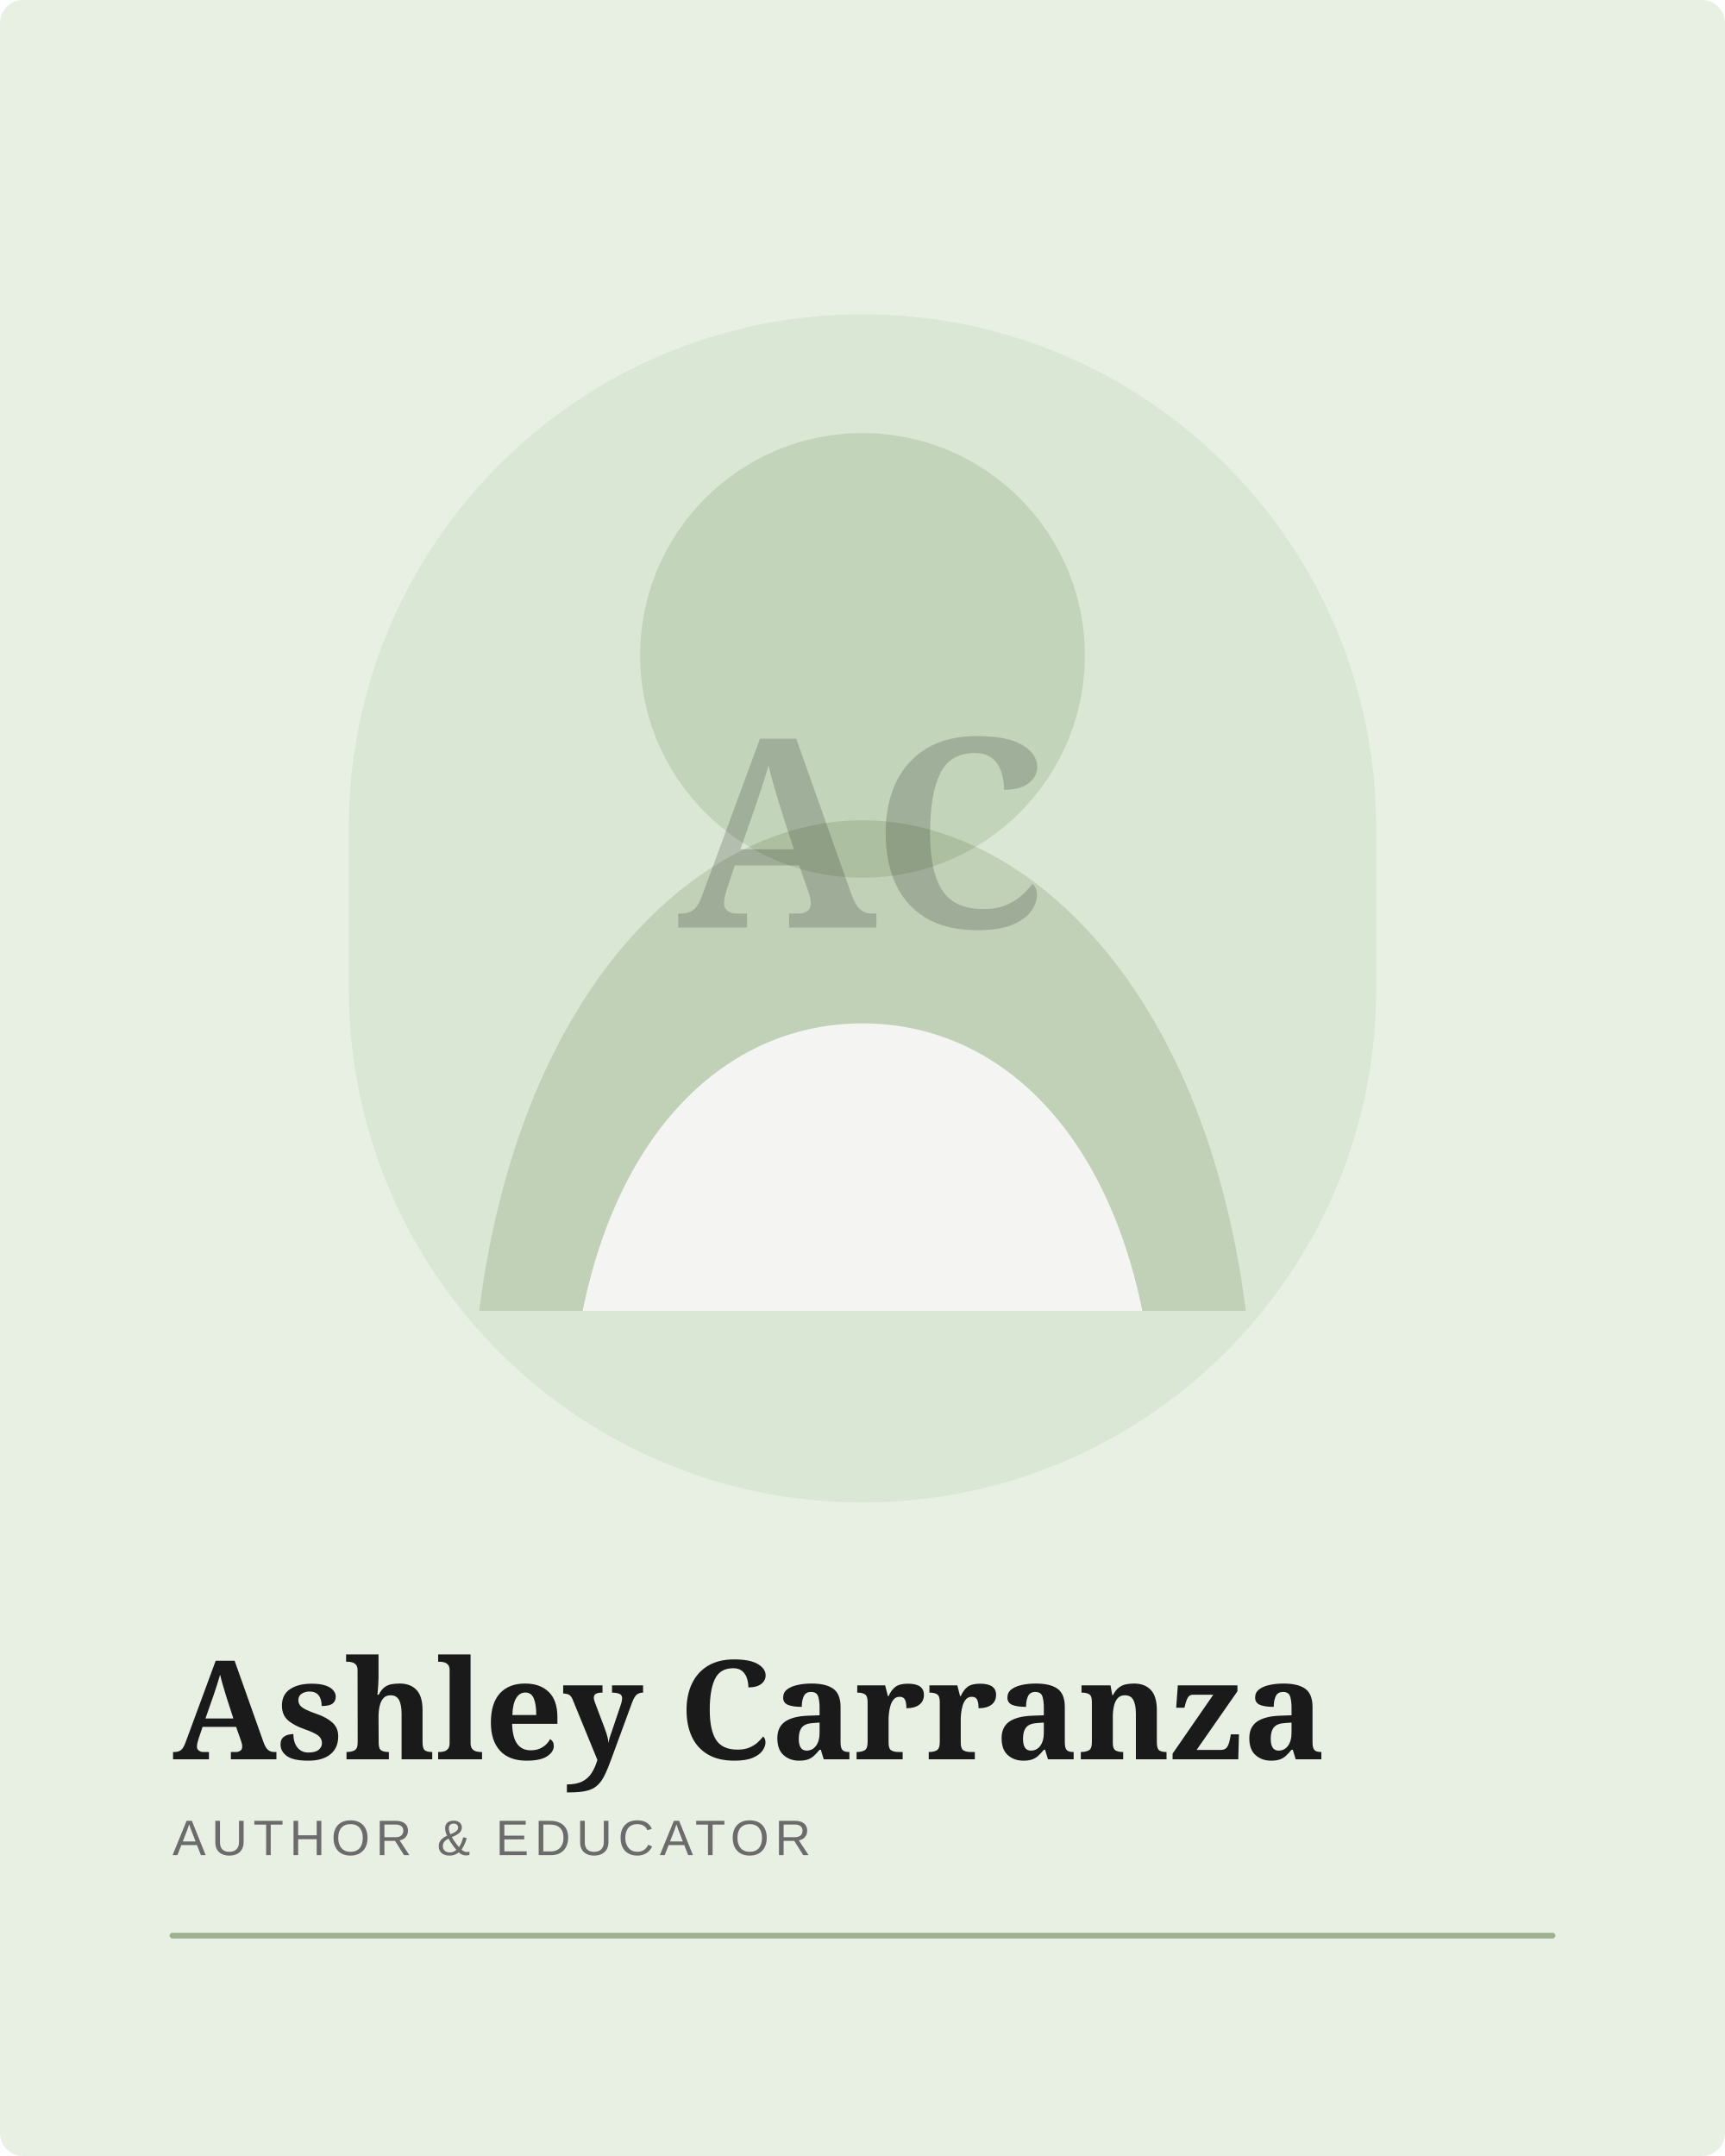
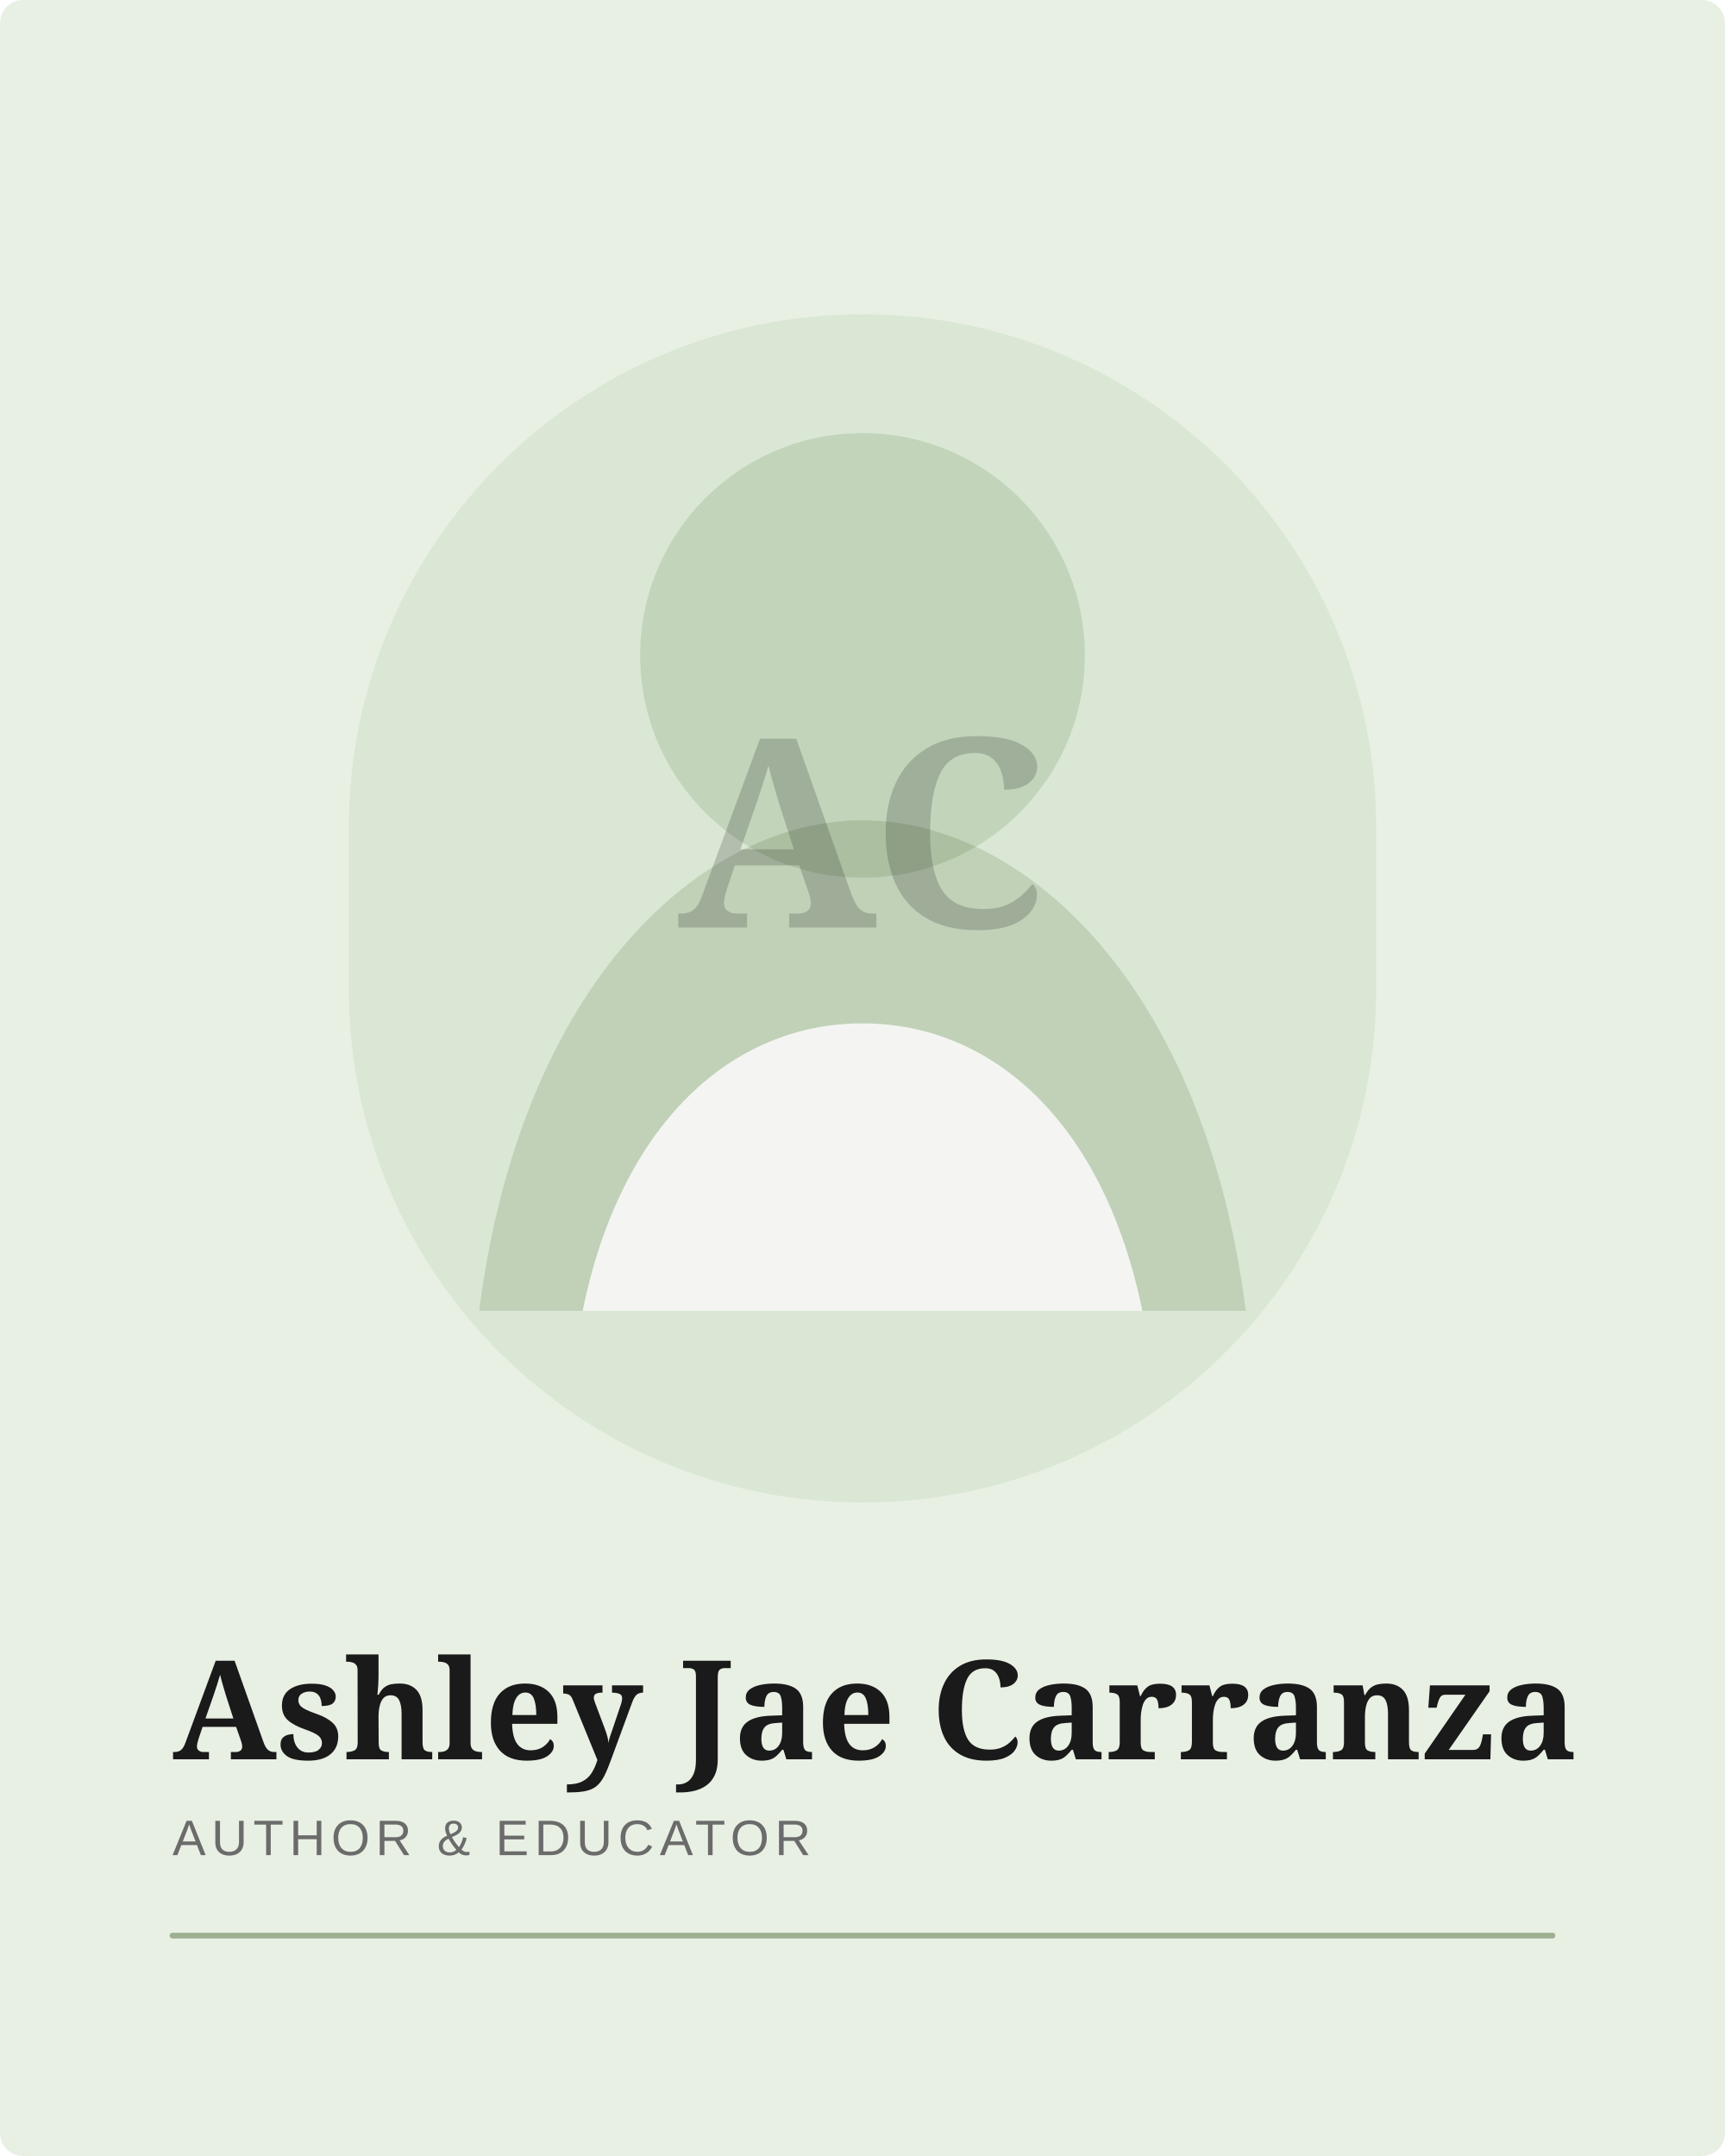
<svg xmlns="http://www.w3.org/2000/svg" viewBox="0 0 900 1125" role="img" aria-labelledby="title desc">
  <rect width="900" height="1125" fill="#E8F0E4" rx="12" />
  <rect x="182" y="164" width="536" height="620" rx="268" fill="#D4E2CE" opacity="0.7" />
  <circle cx="450" cy="342" r="116" fill="#C2D4BA" />
  <path d="M250 684c22-172 117-256 200-256s178 84 200 256" fill="#2D5016" opacity="0.15" />
  <path d="M304 684c20-98 78-150 146-150s126 52 146 150" fill="#FAFAF8" opacity="0.9" />
  <text x="450" y="484" text-anchor="middle" font-size="138" font-family="Georgia, serif" font-weight="700" fill="#1A1A1A" opacity="0.2">AC</text>
-   <text x="90" y="918" font-size="72" font-family="Georgia, serif" font-weight="700" fill="#1A1A1A">Ashley Carranza</text>
+   <text x="90" y="918" font-size="72" font-family="Georgia, serif" font-weight="700" fill="#1A1A1A">Ashley Jae Carranza</text>
  <text x="90" y="968" font-size="26" font-family="Arial, sans-serif" letter-spacing="3" fill="#6B6B6B">AUTHOR &amp; EDUCATOR</text>
  <line x1="90" y1="1010" x2="810" y2="1010" stroke="#2D5016" stroke-width="3" stroke-linecap="round" opacity="0.4" />
</svg>
